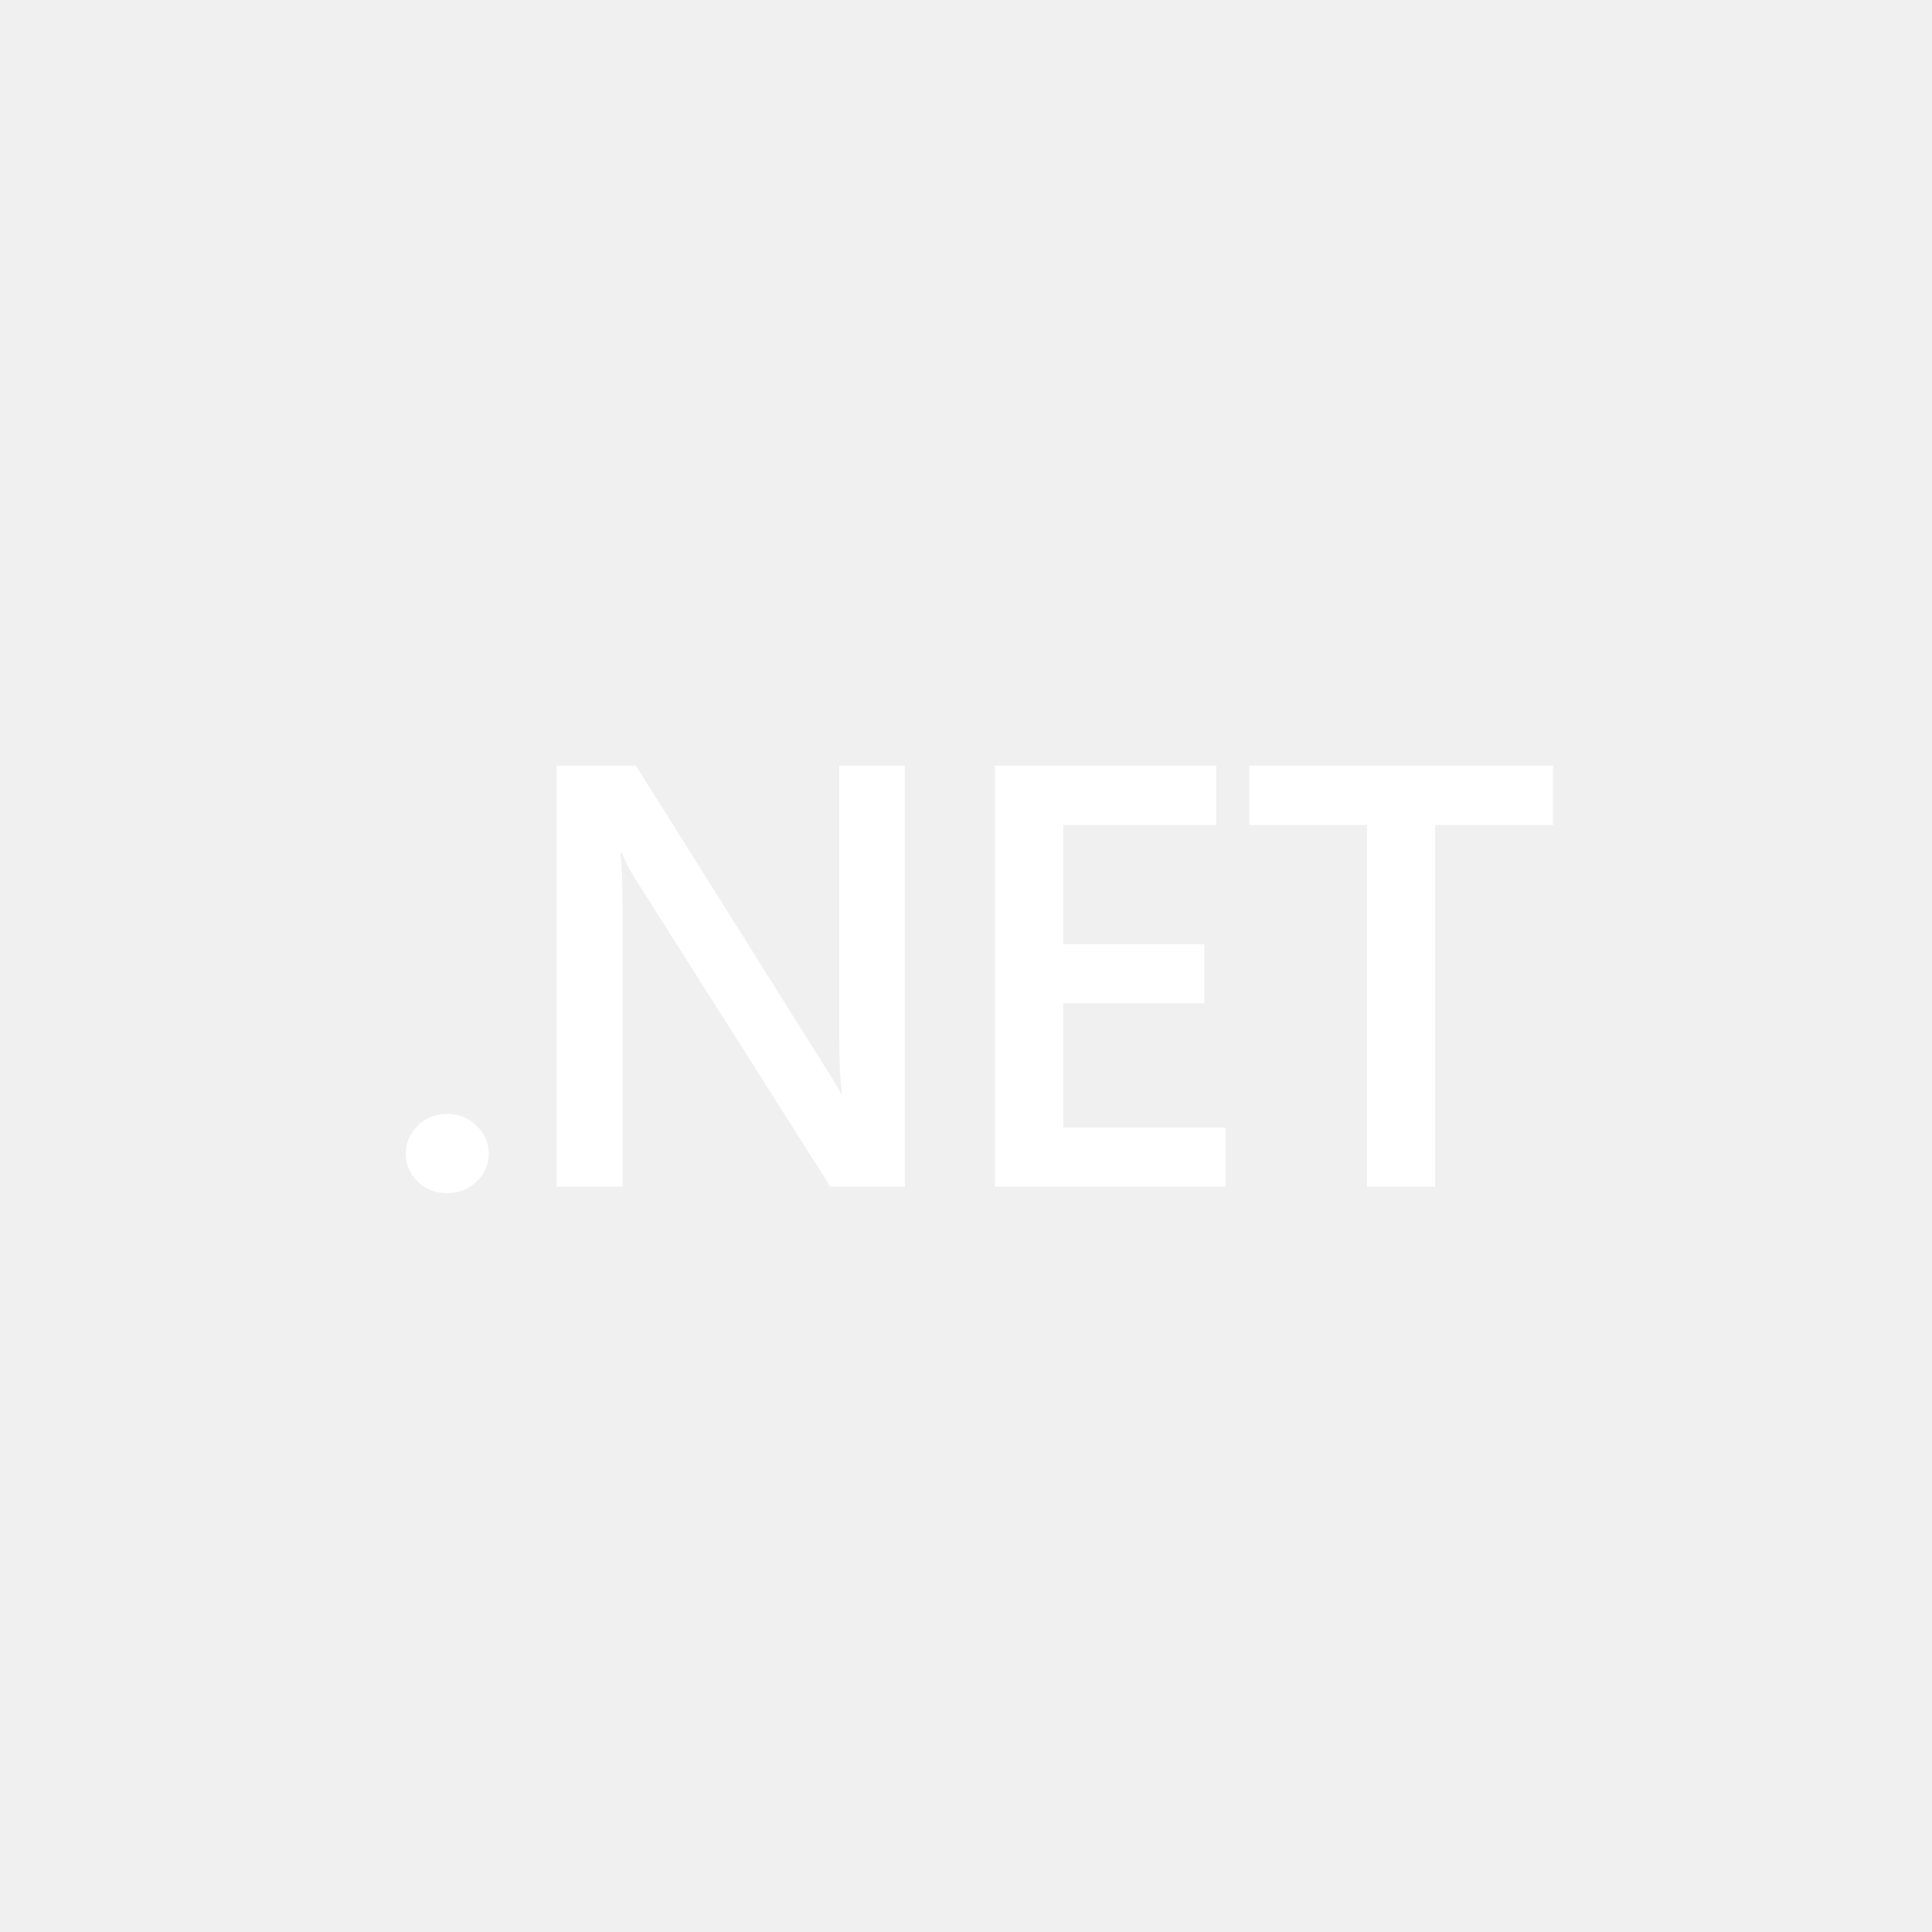
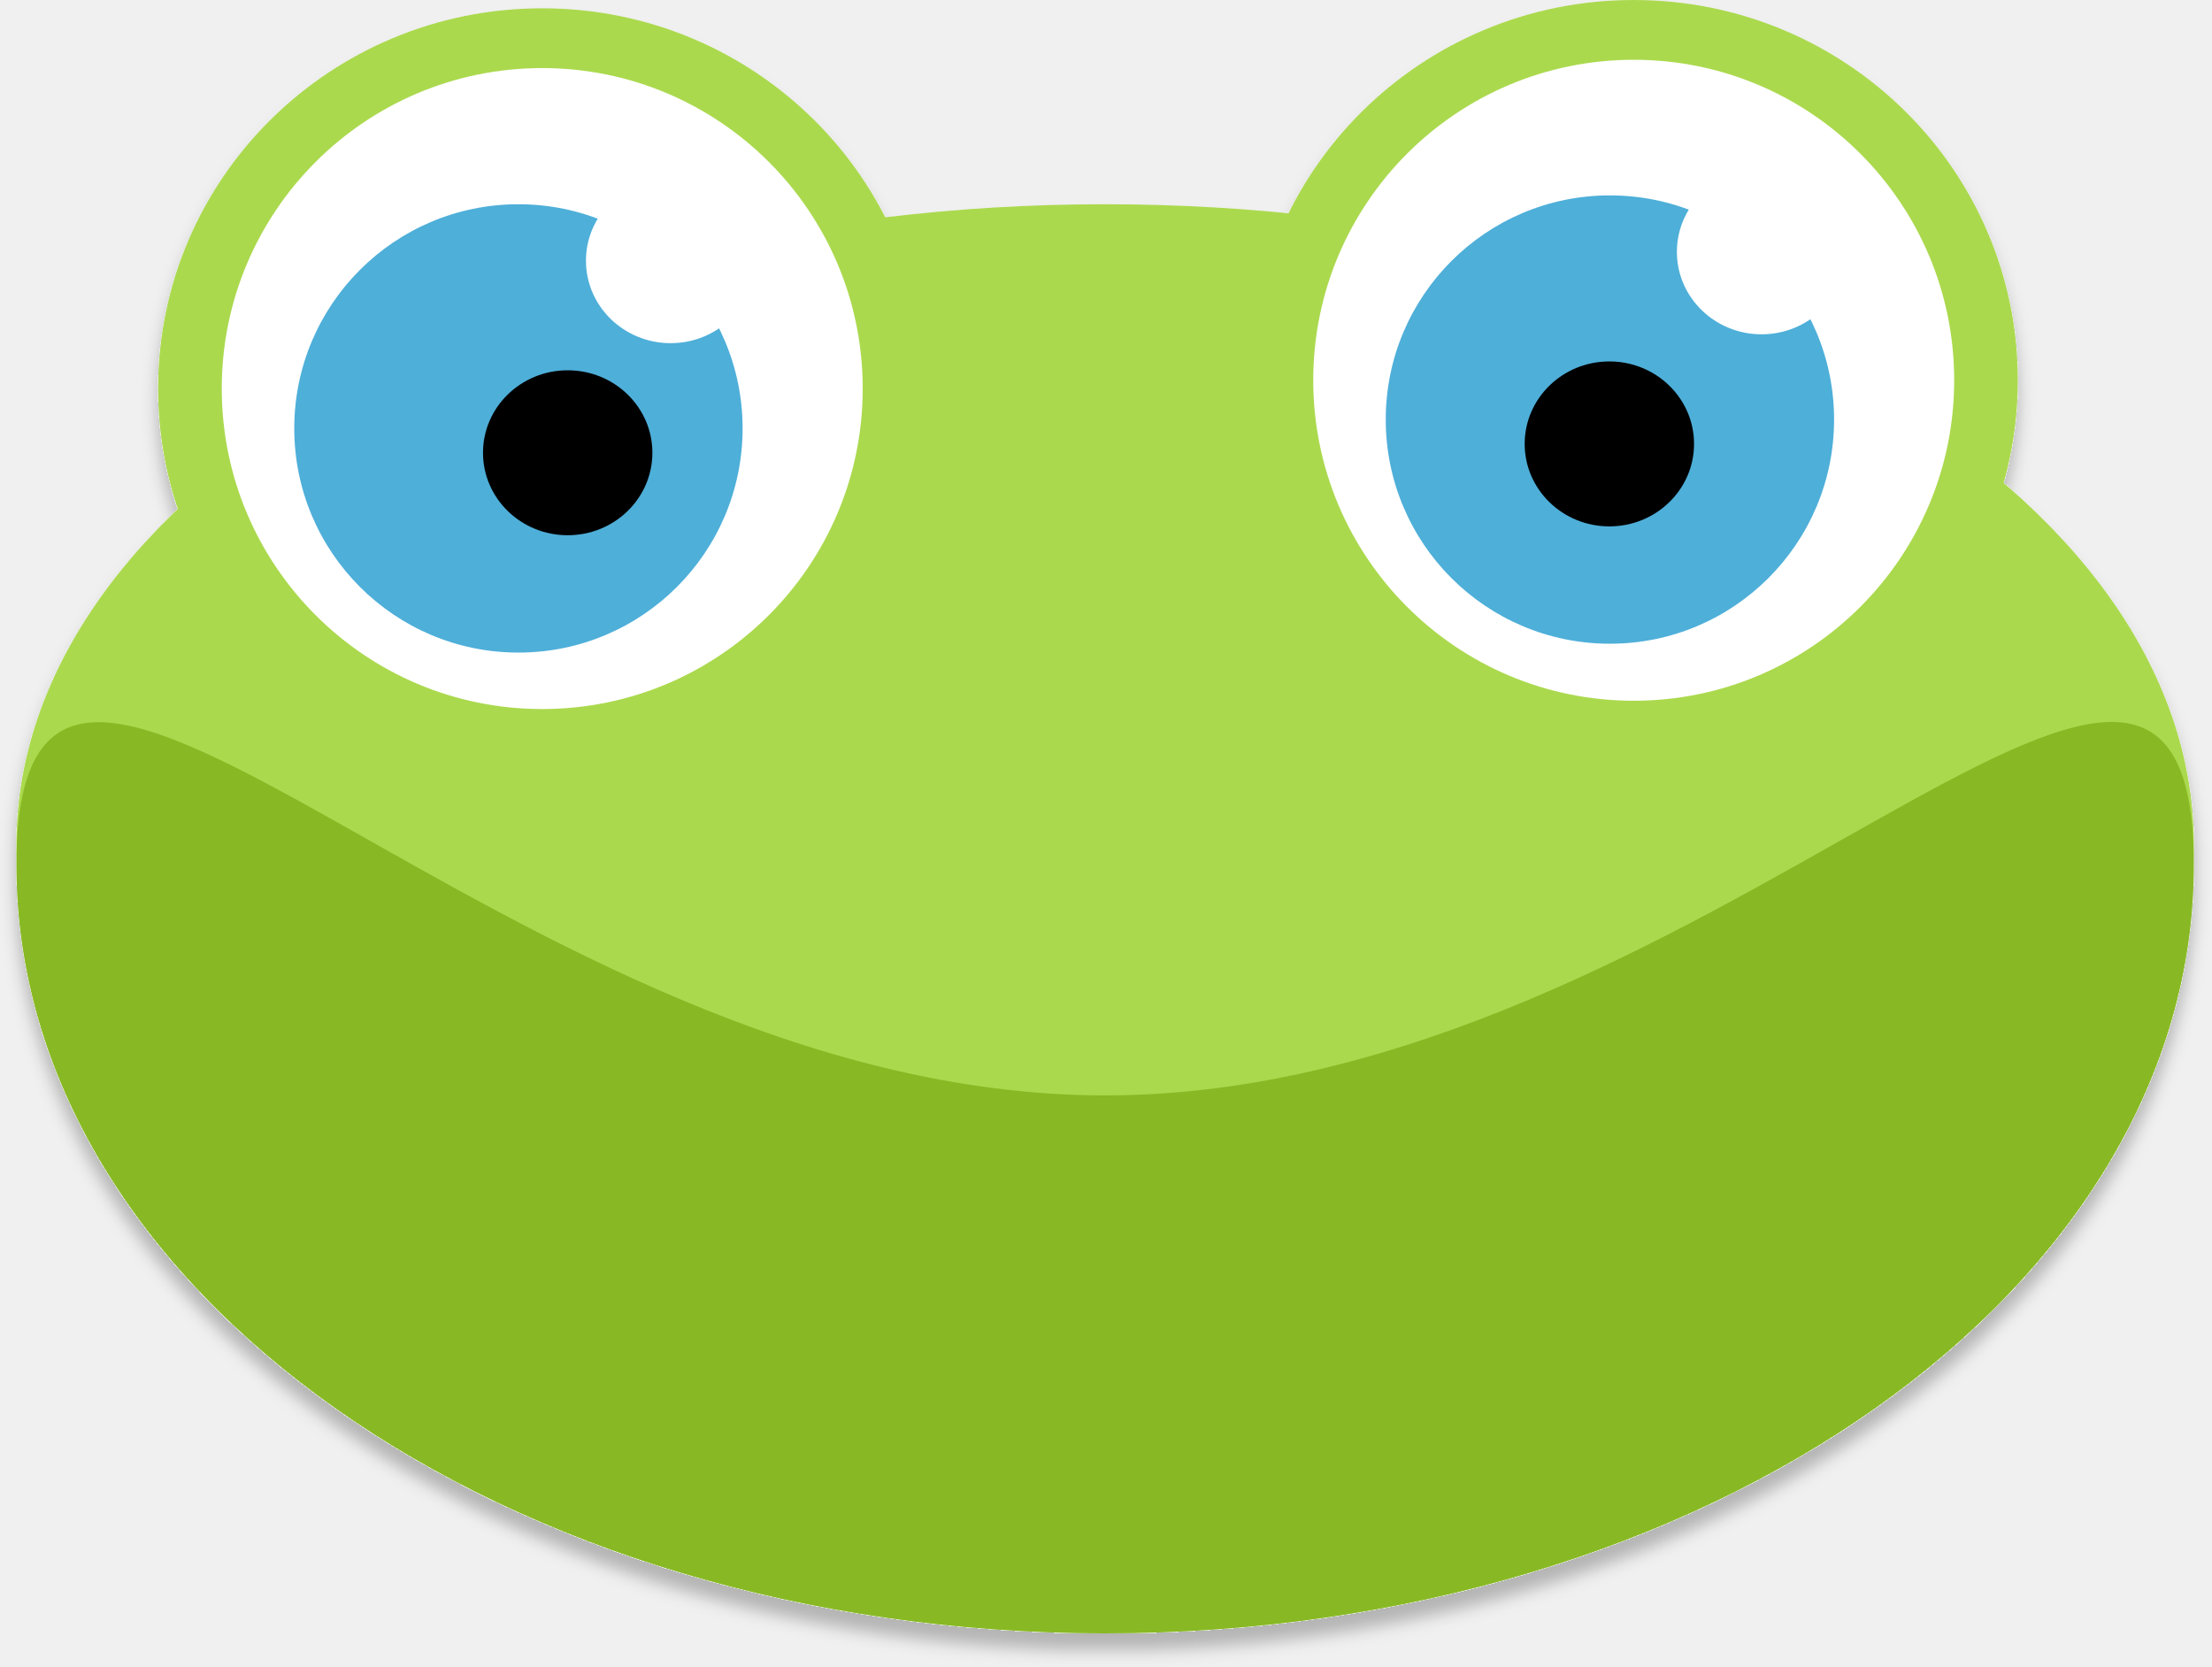
- <svg xmlns="http://www.w3.org/2000/svg" width="456" height="456" viewBox="0 0 456 456" version="1.1" xml:space="preserve" style="fill-rule:evenodd;clip-rule:evenodd;stroke-linejoin:round;stroke-miterlimit:2;">
-   <path d="m 105.5,281.609 c -2.703,0 -5.001,-0.9 -6.893,-2.702 -1.892,-1.848 -2.838,-4.042 -2.838,-6.582 0,-2.587 0.946,-4.804 2.838,-6.652 1.892,-1.848 4.19,-2.772 6.893,-2.772 2.748,0 5.068,0.924 6.96,2.772 1.937,1.848 2.906,4.064 2.906,6.652 0,2.54 -0.968,4.734 -2.906,6.582 -1.892,1.802 -4.212,2.702 -6.96,2.702 z" style="fill:#ffffff;fill-rule:nonzero;stroke-width:0.838" />
-   <path d="M 213.561,280.084 H 195.99 L 149.7,207.054 c -1.171,-1.848 -2.14,-3.765 -2.906,-5.751 h -0.406 c 0.361,2.125 0.541,6.675 0.541,13.65 v 65.132 h -15.543 v -99.36 h 18.719 l 44.737,71.298 c 1.892,2.957 3.109,4.989 3.649,6.098 h 0.27 c -0.45,-2.632 -0.676,-7.09 -0.676,-13.373 v -64.023 h 15.476 z" style="fill:#ffffff;fill-rule:nonzero;stroke-width:0.838" />
-   <path d="m 289.251,280.084 h -54.401 v -99.36 h 52.238 v 13.997 h -36.154 v 28.131 h 33.316 v 13.927 h -33.316 v 29.378 h 38.316 z" style="fill:#ffffff;fill-rule:nonzero;stroke-width:0.838" />
-   <path d="M 366.565,194.721 H 338.722 v 85.363 h -16.084 v -85.363 h -27.775 v -13.997 h 71.701 z" style="fill:#ffffff;fill-rule:nonzero;stroke-width:0.838" />
+ <svg xmlns="http://www.w3.org/2000/svg" width="539" height="406" viewBox="0 0 539 406" fill="none">
+   <g filter="url(#filter0_d_743_306)">
+     <path d="M269.288 361.855C415.803 361.855 534.577 291.992 534.577 205.811C534.577 119.63 415.803 49.767 269.288 49.767C122.774 49.767 4 119.63 4 205.811C4 291.992 122.774 361.855 269.288 361.855Z" fill="#ABD94E" />
+     <path d="M398.089 185.311C449.782 185.311 491.688 143.828 491.688 92.655C491.688 41.483 449.782 0 398.089 0C346.395 0 304.489 41.483 304.489 92.655C304.489 143.828 346.395 185.311 398.089 185.311Z" fill="#ABD94E" />
+     <path d="M398.089 170.745C441.217 170.745 476.179 135.783 476.179 92.655C476.179 49.528 441.217 14.566 398.089 14.566C354.961 14.566 320 49.528 320 92.655C320 135.783 354.961 170.745 398.089 170.745Z" fill="white" />
+     <path d="M392.29 156.853C422.457 156.853 446.912 132.398 446.912 102.231C446.912 72.064 422.457 47.609 392.29 47.609C362.123 47.609 337.667 72.064 337.667 102.231C337.667 132.398 362.123 156.853 392.29 156.853Z" fill="#4EAFD9" />
+     <path d="M392.155 128.261C403.551 128.261 412.79 119.264 412.79 108.165C412.79 97.067 403.551 88.07 392.155 88.07C380.758 88.07 371.52 97.067 371.52 108.165C371.52 119.264 380.758 128.261 392.155 128.261Z" fill="black" />
+     <path d="M429.244 81.461C440.64 81.461 449.879 72.464 449.879 61.366C449.879 50.267 440.64 41.27 429.244 41.27C417.847 41.27 408.609 50.267 408.609 61.366C408.609 72.464 417.847 81.461 429.244 81.461Z" fill="white" />
+     <path d="M132.126 187.334C183.82 187.334 225.726 145.851 225.726 94.679C225.726 43.506 183.82 2.023 132.126 2.023C80.433 2.023 38.527 43.506 38.527 94.679C38.527 145.851 80.433 187.334 132.126 187.334Z" fill="#ABD94E" />
+     <path d="M132.126 172.768C175.254 172.768 210.216 137.806 210.216 94.678C210.216 51.551 175.254 16.589 132.126 16.589C88.999 16.589 54.037 51.551 54.037 94.678C54.037 137.806 88.999 172.768 132.126 172.768Z" fill="white" />
+     <path d="M126.327 159.011C156.494 159.011 180.949 134.556 180.949 104.389C180.949 74.222 156.494 49.767 126.327 49.767C96.159 49.767 71.704 74.222 71.704 104.389C71.704 134.556 96.159 159.011 126.327 159.011Z" fill="#4EAFD9" />
+     <path d="M138.33 130.419C149.727 130.419 158.965 121.422 158.965 110.323C158.965 99.225 149.727 90.228 138.33 90.228C126.934 90.228 117.695 99.225 117.695 110.323C117.695 121.422 126.934 130.419 138.33 130.419Z" fill="black" />
+     <path d="M163.416 83.619C174.813 83.619 184.051 74.622 184.051 63.523C184.051 52.425 174.813 43.428 163.416 43.428C152.02 43.428 142.781 52.425 142.781 63.523C142.781 74.622 152.02 83.619 163.416 83.619Z" fill="white" />
+     <path d="M534.577 210.801C534.577 314.246 415.757 398 269.288 398C122.82 398 4 314.112 4 210.801C4 107.491 122.82 266.907 269.288 266.907C415.757 266.907 534.577 107.356 534.577 210.801Z" fill="#88B924" />
+   </g>
+   <defs>
+     <filter id="filter0_d_743_306" x="0" y="0" width="538.577" height="406" filterUnits="userSpaceOnUse" color-interpolation-filters="sRGB">
+       <feFlood flood-opacity="0" result="BackgroundImageFix" />
+       <feColorMatrix in="SourceAlpha" type="matrix" values="0 0 0 0 0 0 0 0 0 0 0 0 0 0 0 0 0 0 127 0" result="hardAlpha" />
+       <feOffset dy="4" />
+       <feGaussianBlur stdDeviation="2" />
+       <feComposite in2="hardAlpha" operator="out" />
+       <feColorMatrix type="matrix" values="0 0 0 0 0 0 0 0 0 0 0 0 0 0 0 0 0 0 0.25 0" />
+       <feBlend mode="normal" in2="BackgroundImageFix" result="effect1_dropShadow_743_306" />
+       <feBlend mode="normal" in="SourceGraphic" in2="effect1_dropShadow_743_306" result="shape" />
+     </filter>
+   </defs>
</svg>
